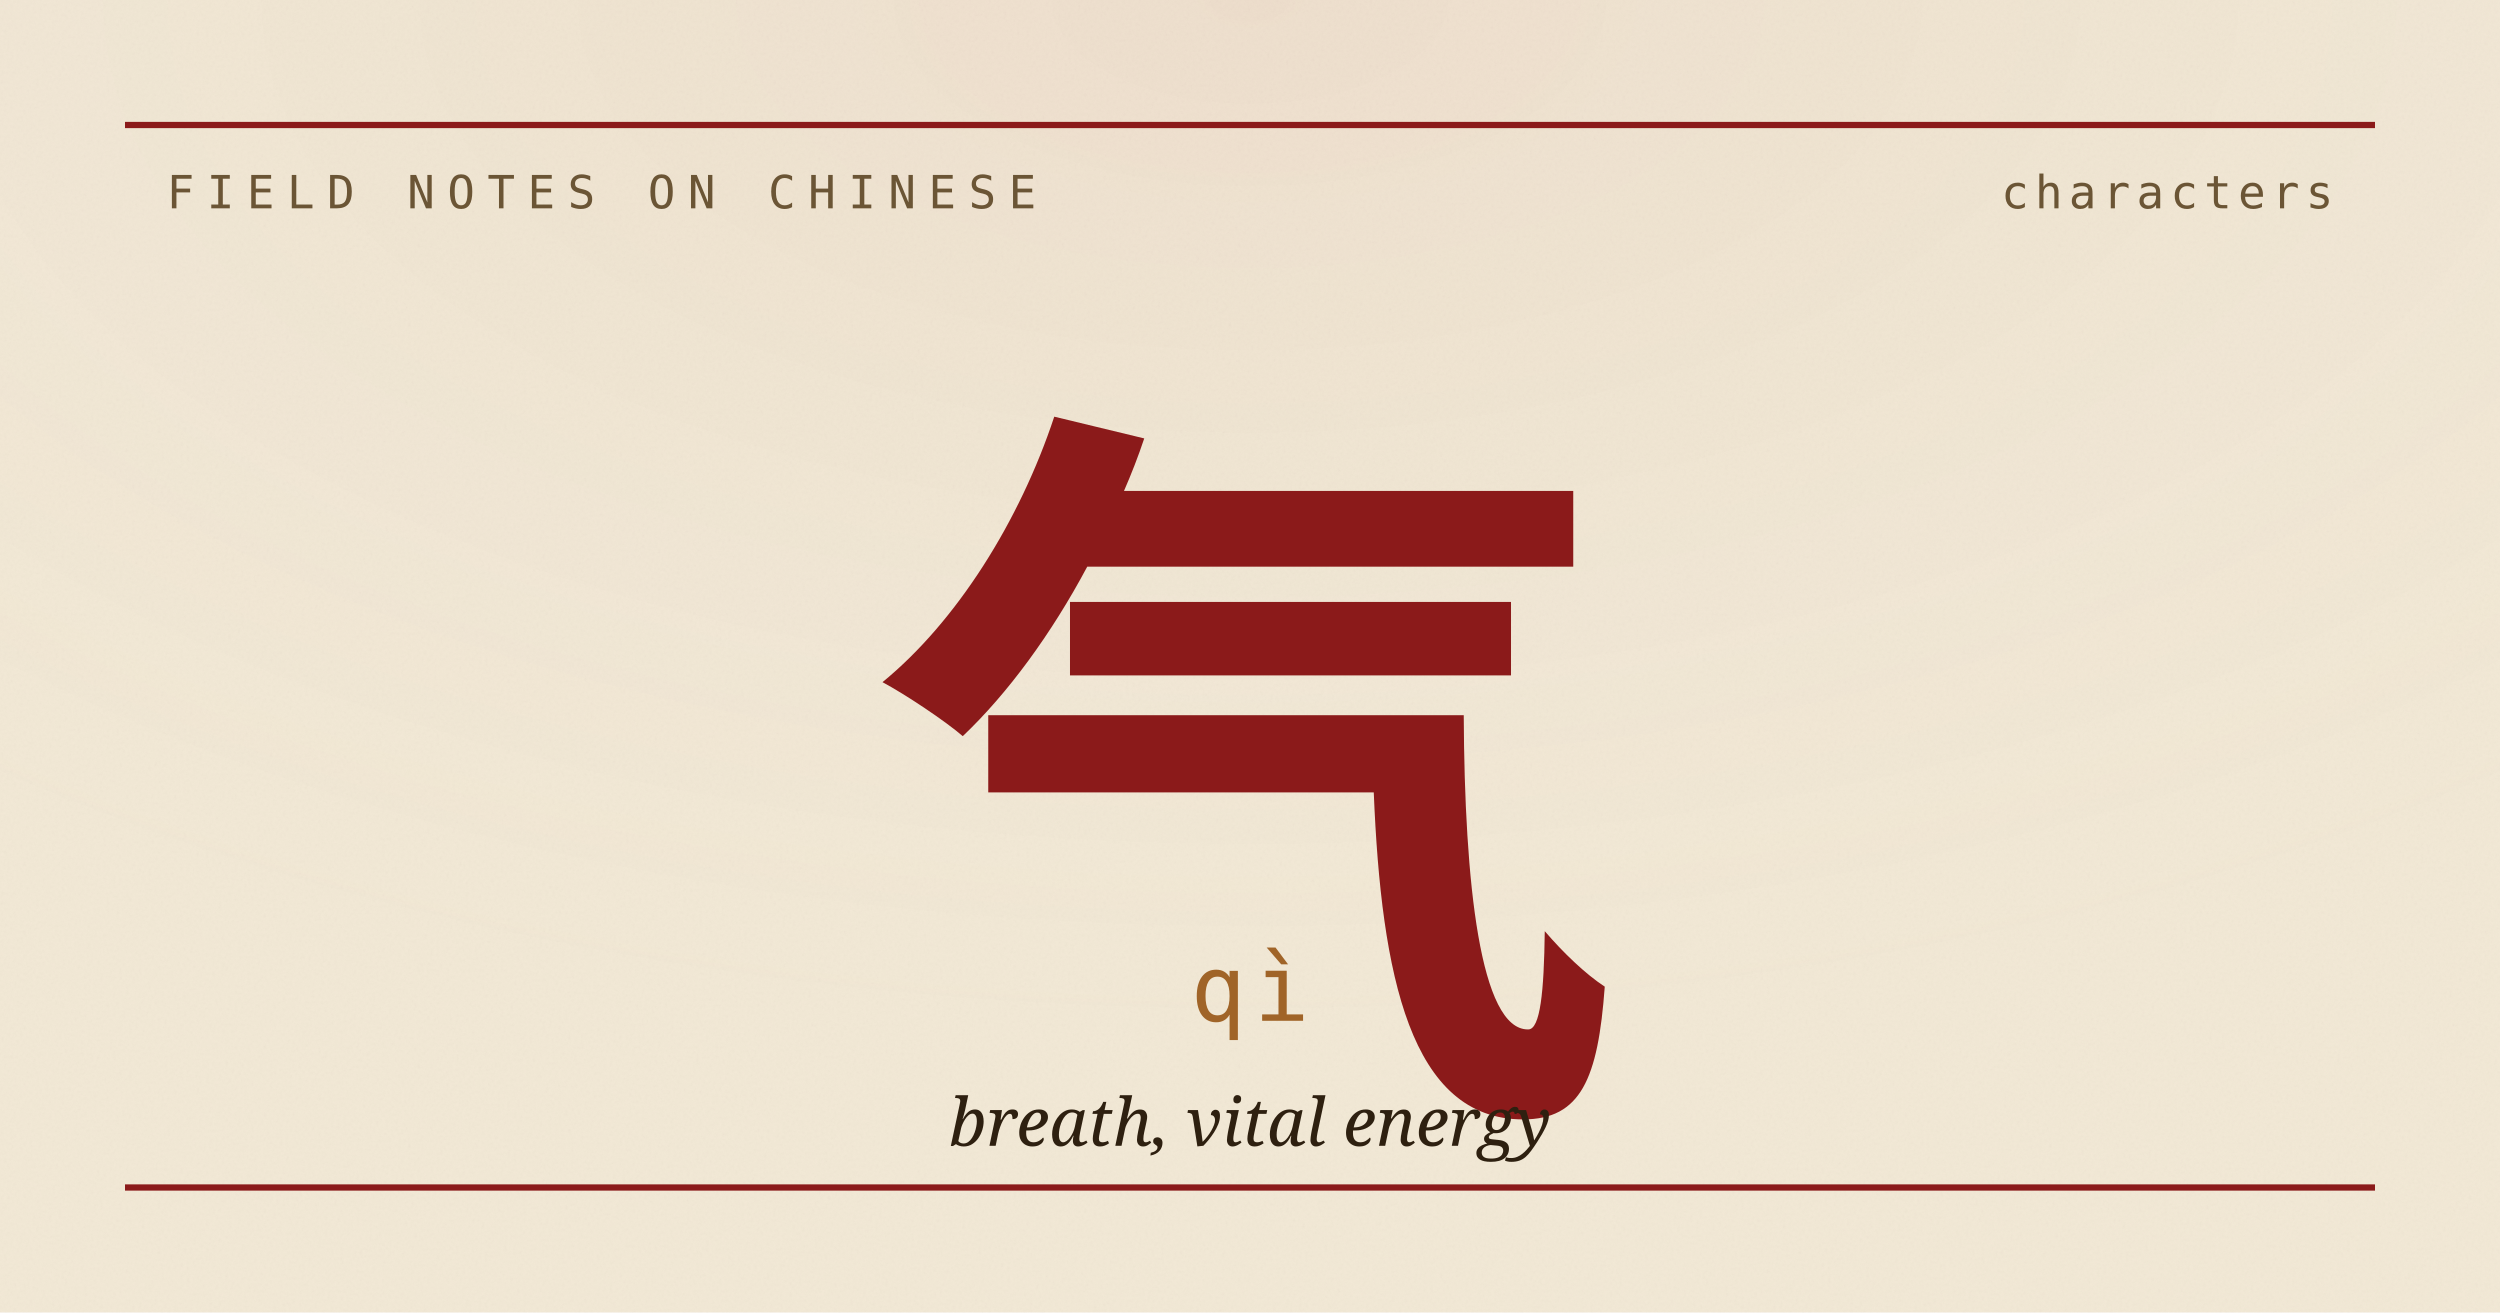
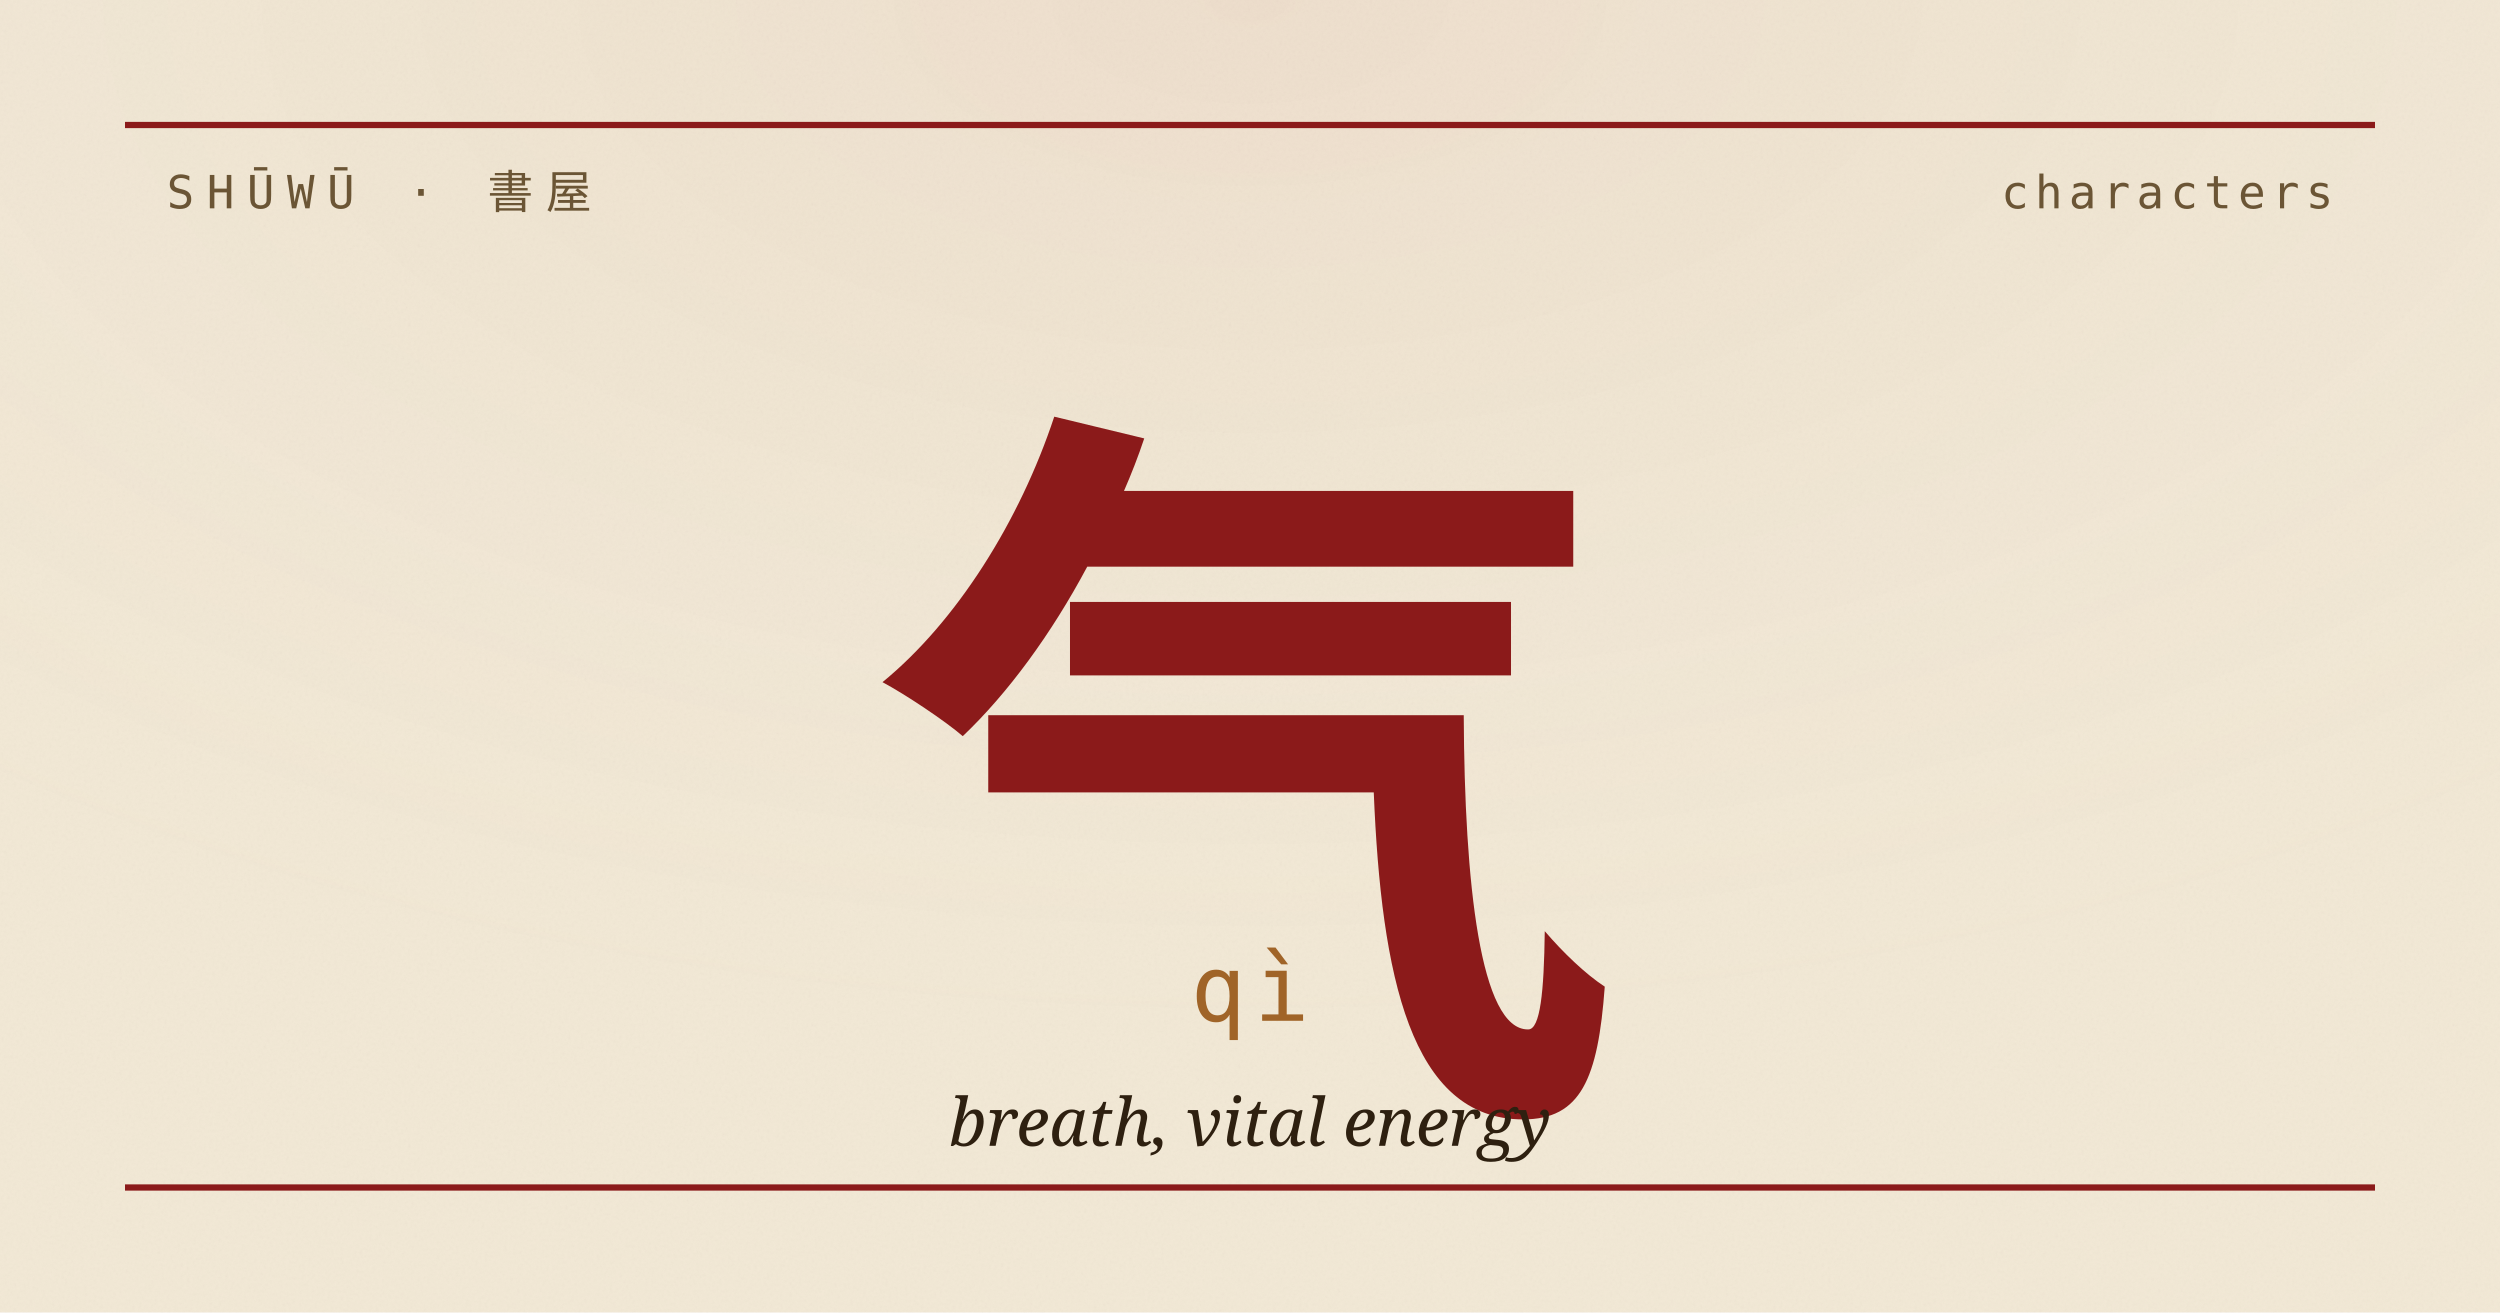
<svg xmlns="http://www.w3.org/2000/svg" viewBox="0 0 1200 630" width="1200" height="630">
  <defs>
    <filter id="paper">
      <feTurbulence type="fractalNoise" baseFrequency="0.65" numOctaves="5" stitchTiles="stitch" />
      <feColorMatrix type="saturate" values="0" />
    </filter>
    <radialGradient id="vignette" cx="50%" cy="0%" r="80%">
      <stop offset="0%" stop-color="#8b1a1a" stop-opacity="0.05" />
      <stop offset="100%" stop-color="#f2e8d5" stop-opacity="0" />
    </radialGradient>
  </defs>
  <rect width="1200" height="630" fill="#f2e8d5" />
  <rect width="1200" height="630" fill="url(#vignette)" />
  <rect width="1200" height="630" filter="url(#paper)" opacity="0.06" />
  <line x1="60" y1="60" x2="1140" y2="60" stroke="#8b1a1a" stroke-width="3" />
  <line x1="60" y1="570" x2="1140" y2="570" stroke="#8b1a1a" stroke-width="3" />
-   <text x="80" y="100" font-family="Inconsolata, monospace" font-size="22" letter-spacing="6" fill="#6b5535" text-transform="uppercase">FIELD NOTES ON CHINESE</text>
+   <text x="80" y="100" font-family="Inconsolata, monospace" font-size="22" letter-spacing="6" fill="#6b5535" text-transform="uppercase">SHŪWŪ · 書屋</text>
  <text x="1120" y="100" font-family="Inconsolata, monospace" font-size="22" letter-spacing="3" fill="#6b5535" text-anchor="end">characters</text>
  <text x="600" y="380" font-family="Noto Serif SC, serif" font-size="360" font-weight="700" fill="#8b1a1a" text-anchor="middle" dominant-baseline="middle">气</text>
  <text x="600" y="490" font-family="Inconsolata, monospace" font-size="44" letter-spacing="4" fill="#a06428" text-anchor="middle">qì</text>
  <text x="600" y="550" font-family="Cormorant Garamond, Georgia, serif" font-style="italic" font-size="32" fill="#2e2010" text-anchor="middle">breath, vital energy</text>
</svg>
